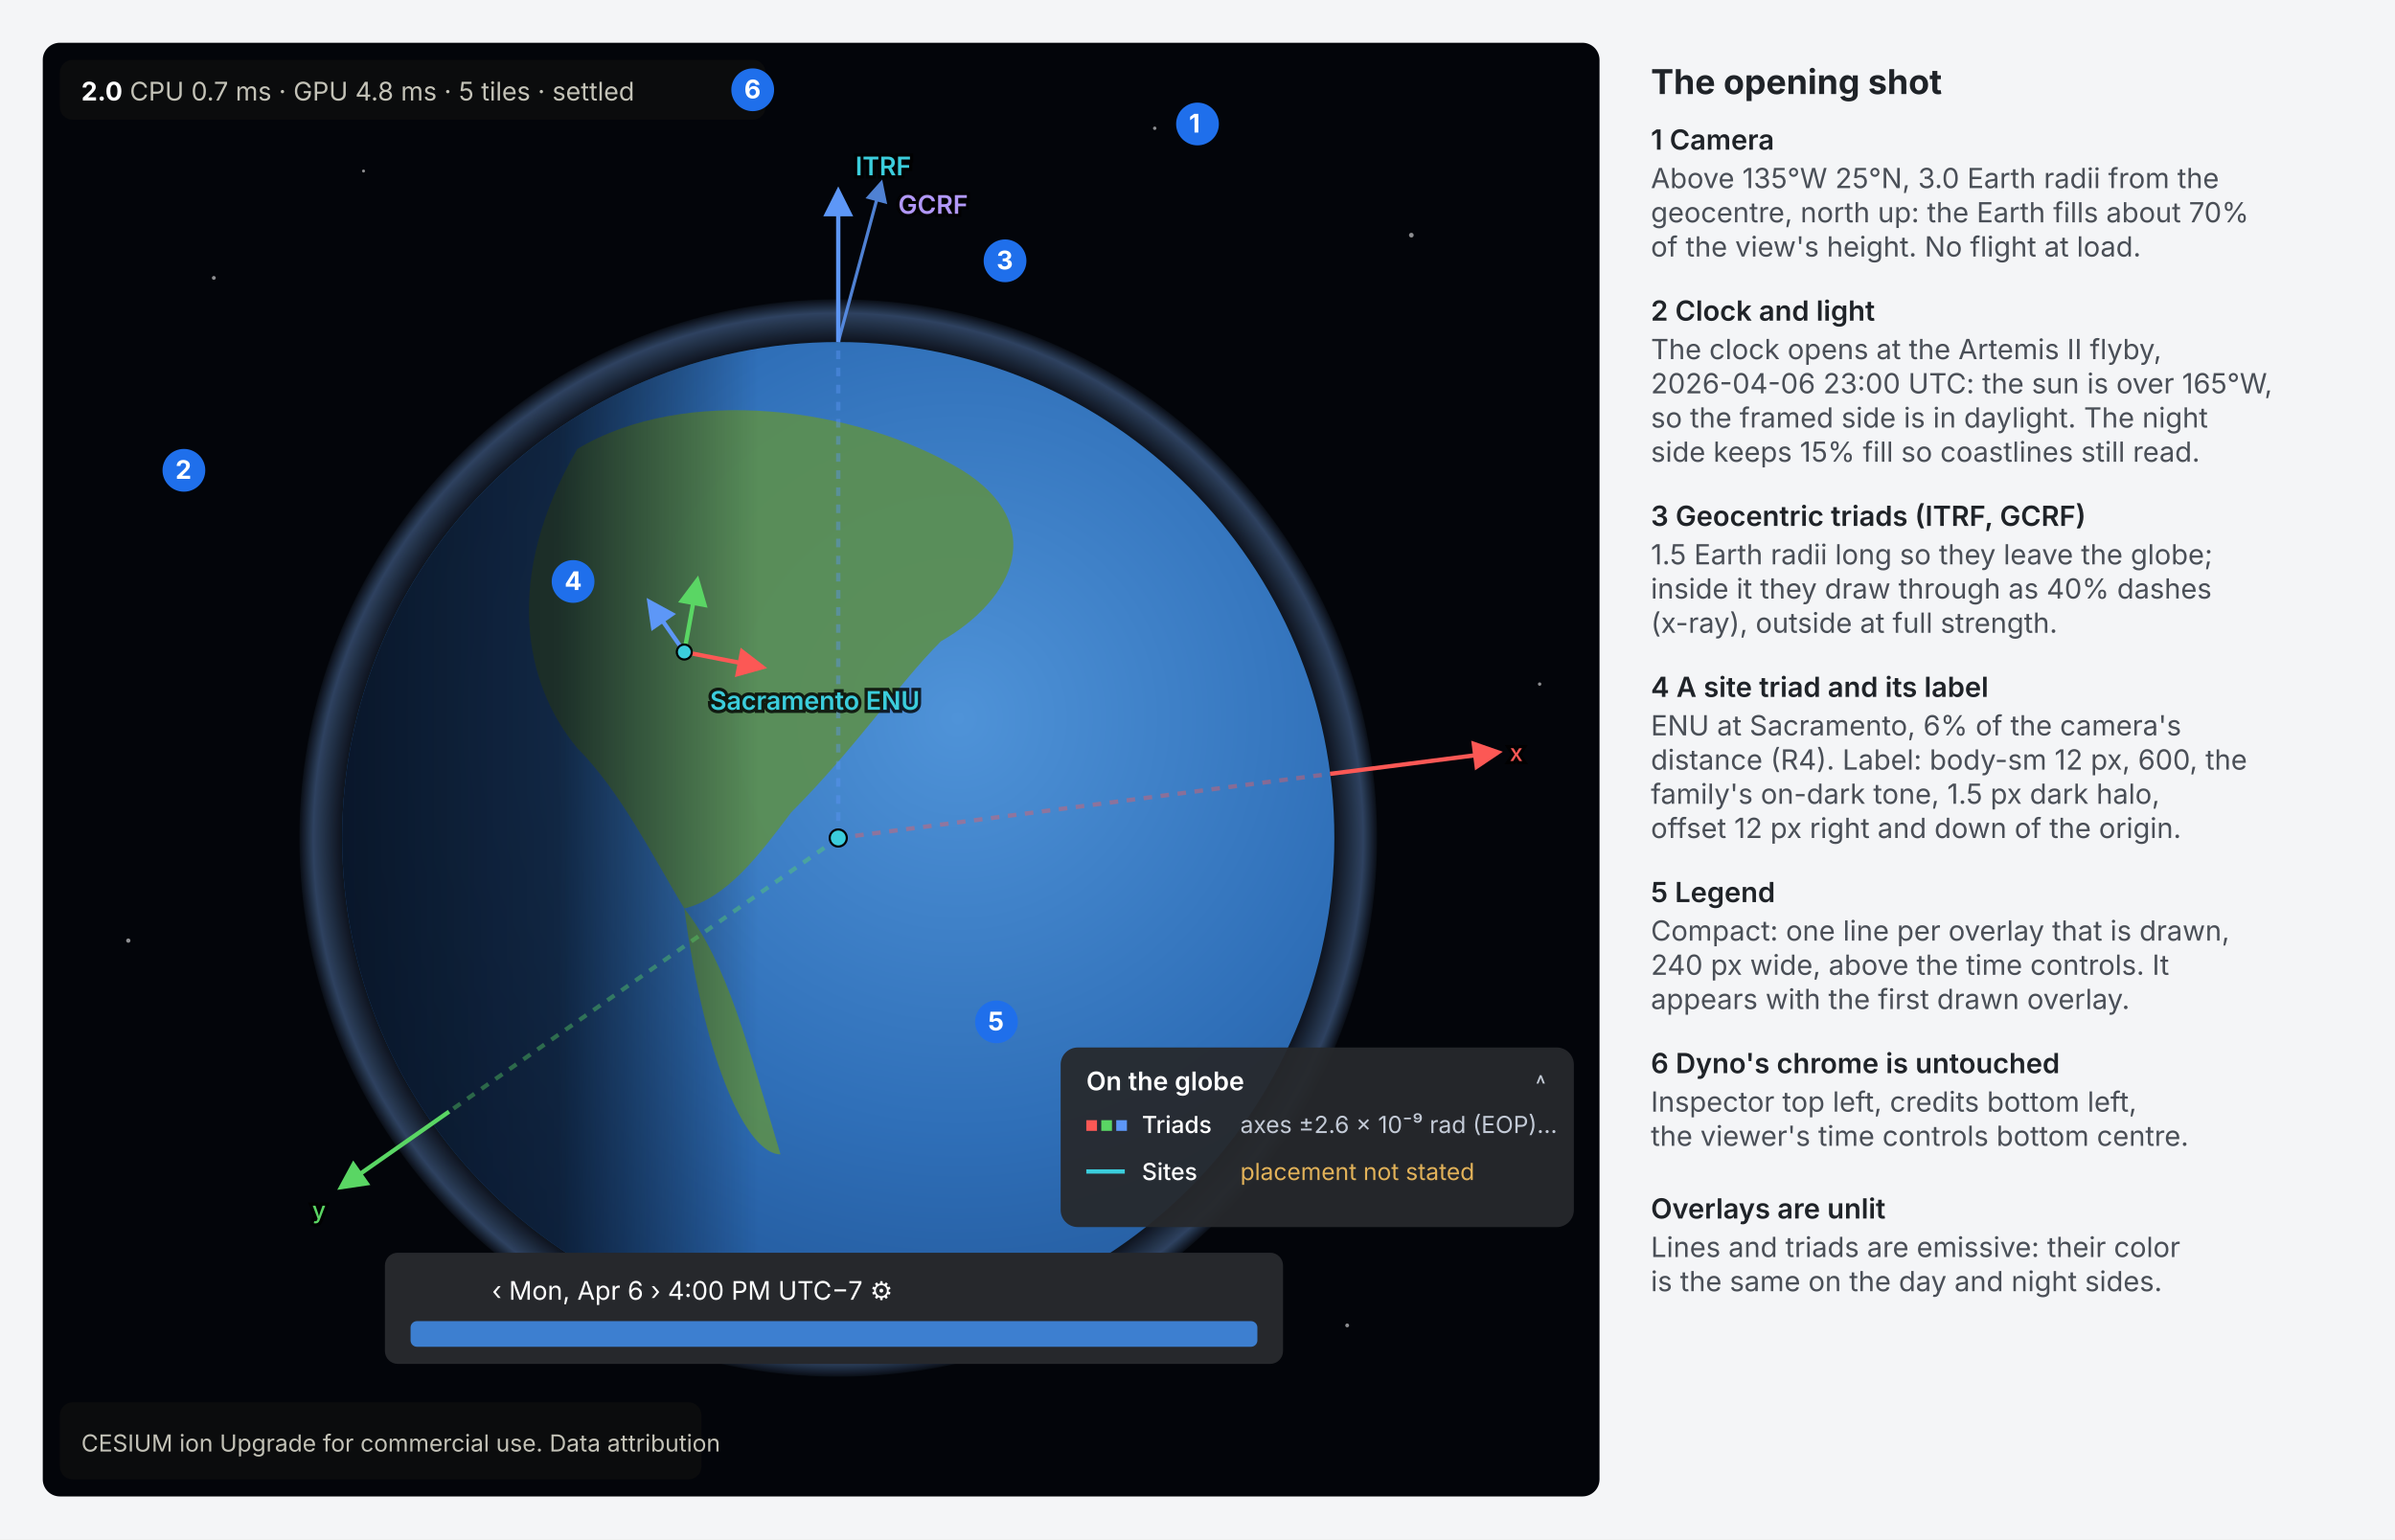
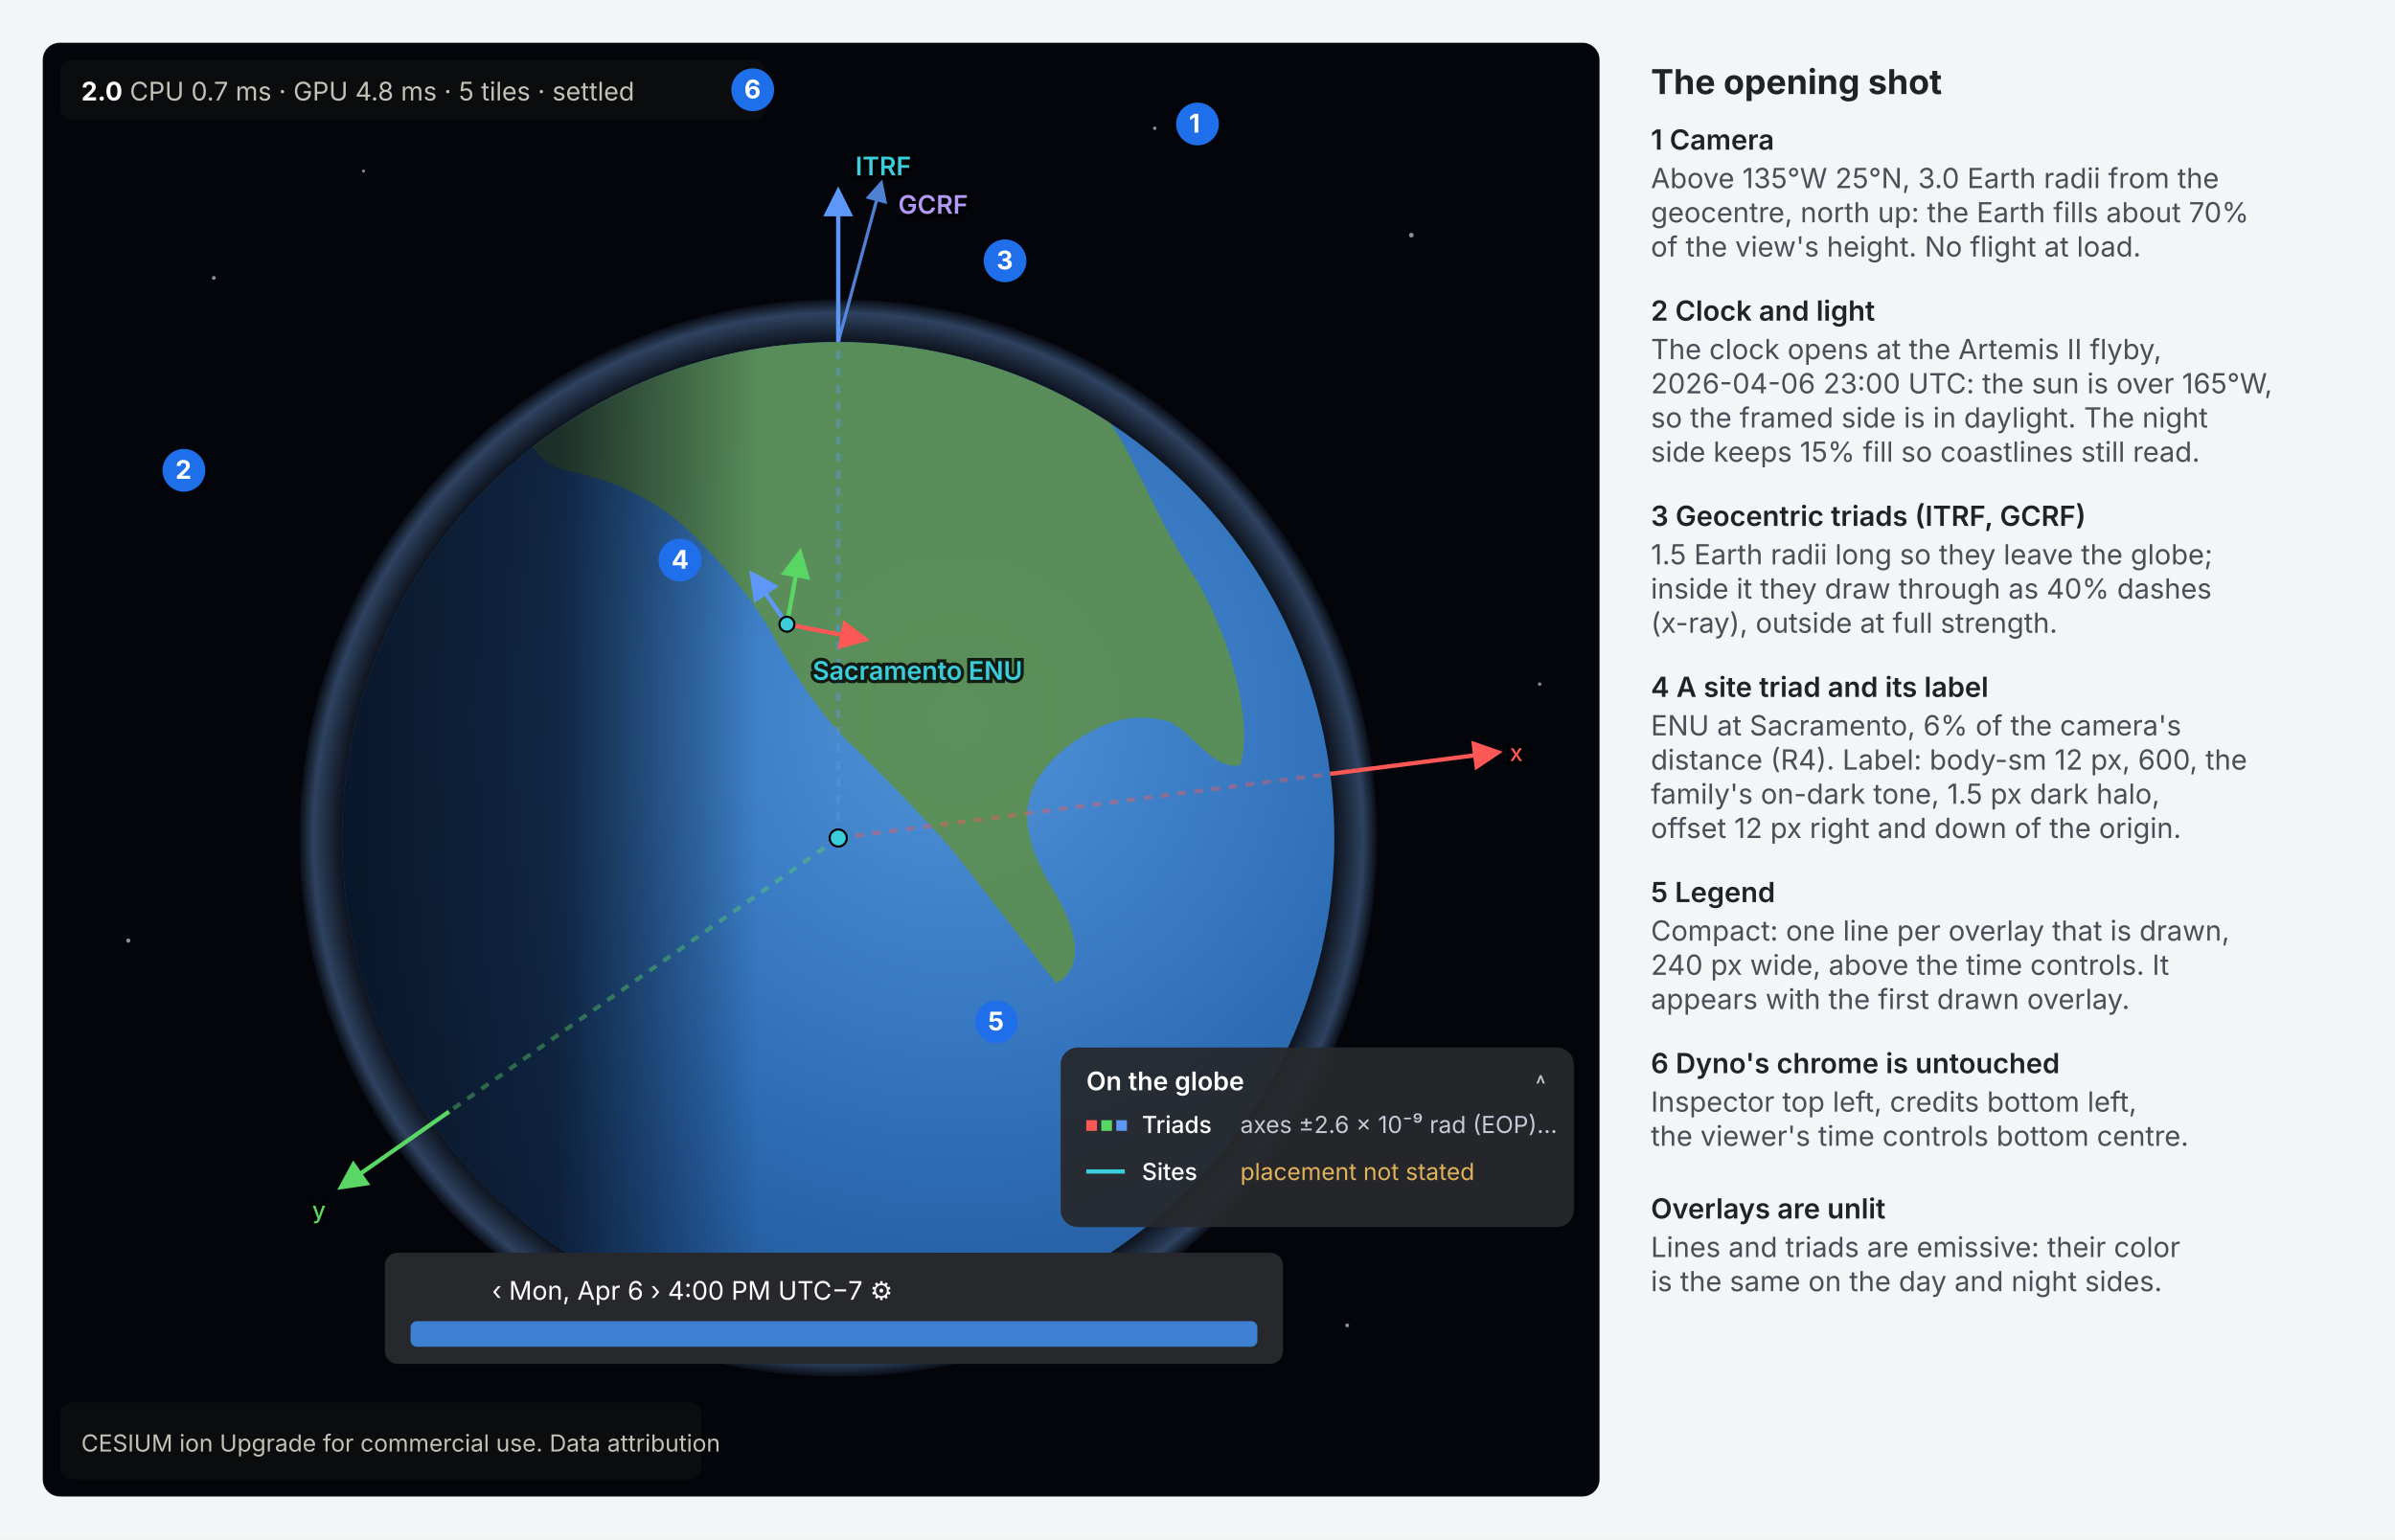
<svg xmlns="http://www.w3.org/2000/svg" viewBox="0 0 1120 720" width="1120" height="720" font-family="Inter, system-ui, sans-serif">
  <defs>
    <radialGradient id="day" cx="62%" cy="38%" r="75%">
      <stop offset="0" stop-color="#4f93d8" />
      <stop offset="0.55" stop-color="#2f6fb8" />
      <stop offset="1" stop-color="#1d4f8f" />
    </radialGradient>
    <linearGradient id="night" x1="0" x2="1" y1="0" y2="0">
      <stop offset="0" stop-color="#050b16" stop-opacity="0.85" />
      <stop offset="0.22" stop-color="#050b16" stop-opacity="0.72" />
      <stop offset="0.42" stop-color="#050b16" stop-opacity="0" />
    </linearGradient>
    <radialGradient id="atmo" cx="50%" cy="50%" r="50%">
      <stop offset="0.9" stop-color="#7fb4ff" stop-opacity="0" />
      <stop offset="0.97" stop-color="#7fb4ff" stop-opacity="0.35" />
      <stop offset="1" stop-color="#7fb4ff" stop-opacity="0" />
    </radialGradient>
    <clipPath id="globe">
      <circle cx="372" cy="372" r="232" />
    </clipPath>
    <marker id="ax" viewBox="0 0 10 10" refX="8" refY="5" markerWidth="7" markerHeight="7" orient="auto-start-reverse">
      <path d="M0 0 L10 5 L0 10 z" fill="context-stroke" />
    </marker>
  </defs>
  <rect width="1120" height="720" fill="#f4f5f7" />
  <g transform="translate(20 20)">
    <rect width="728" height="680" rx="8" fill="#03050a" />
    <g fill="#fff" opacity="0.55">
      <circle cx="80" cy="110" r="0.9" />
      <circle cx="640" cy="90" r="1.1" />
      <circle cx="700" cy="300" r="0.8" />
      <circle cx="40" cy="420" r="1" />
      <circle cx="610" cy="600" r="0.9" />
      <circle cx="150" cy="60" r="0.7" />
      <circle cx="520" cy="40" r="0.8" />
    </g>
    <circle cx="372" cy="372" r="252" fill="url(#atmo)" />
    <circle cx="372" cy="372" r="232" fill="url(#day)" />
    <g clip-path="url(#globe)" fill="#5c8f4e" opacity="0.9">
-       <path d="M250 190 C300 160 380 170 430 200 C470 225 455 260 420 280 C400 300 380 330 350 360 C335 380 320 400 300 405 C285 380 270 350 250 330 C225 300 215 250 250 190 z" />
-       <path d="M300 405 C320 430 330 470 345 520 C330 520 310 480 300 405 z" />
+       <path d="M228 172 C262 146 318 134 378 132 C430 132 470 146 498 176 C512 196 520 222 540 252 C556 280 566 318 560 338 C548 340 540 326 528 318 C510 312 494 318 478 330 C462 344 452 360 470 392 C484 414 488 432 474 440 C458 420 440 396 424 376 C406 356 392 342 380 330 C366 318 352 296 344 282 C334 262 318 244 304 230 C288 214 266 204 244 200 C232 196 222 186 228 172 z" />
    </g>
    <circle cx="372" cy="372" r="232" fill="url(#night)" clip-path="url(#globe)" />
    <g stroke-width="2" fill="none">
      <line x1="372" y1="372" x2="372" y2="140" stroke="#5d97f7" stroke-dasharray="4 4" opacity="0.4" />
      <line x1="372" y1="140" x2="372" y2="70" stroke="#5d97f7" marker-end="url(#ax)" />
      <line x1="372" y1="372" x2="602" y2="342" stroke="#fc5855" stroke-dasharray="4 4" opacity="0.4" />
      <line x1="602" y1="342" x2="680" y2="332" stroke="#fc5855" marker-end="url(#ax)" />
      <line x1="372" y1="372" x2="190" y2="500" stroke="#5ad664" stroke-dasharray="4 4" opacity="0.4" />
      <line x1="190" y1="500" x2="140" y2="535" stroke="#5ad664" marker-end="url(#ax)" />
      <line x1="372" y1="140" x2="392" y2="66" stroke="#5d97f7" stroke-width="1.5" opacity="0.85" marker-end="url(#ax)" />
    </g>
    <circle cx="372" cy="372" r="4" fill="#3bcddc" stroke="#000" stroke-width="1" />
    <g font-size="12" font-weight="600" stroke="#000" stroke-width="3" stroke-opacity="0.8" paint-order="stroke">
      <text x="380" y="62" fill="#3bcddc">ITRF</text>
      <text x="400" y="80" fill="#b298f9">GCRF</text>
      <text x="686" y="336" fill="#fc5855" font-size="11" font-weight="500">x</text>
      <text x="126" y="550" fill="#5ad664" font-size="11" font-weight="500">y</text>
    </g>
    <g stroke-width="2" fill="none">
-       <line x1="300" y1="285" x2="336" y2="292" stroke="#fc5855" marker-end="url(#ax)" />
-       <line x1="300" y1="285" x2="306" y2="252" stroke="#5ad664" marker-end="url(#ax)" />
-       <line x1="300" y1="285" x2="284" y2="262" stroke="#5d97f7" marker-end="url(#ax)" />
+       <line x1="348" y1="272" x2="384" y2="279" stroke="#fc5855" marker-end="url(#ax)" />
+       <line x1="348" y1="272" x2="354" y2="239" stroke="#5ad664" marker-end="url(#ax)" />
+       <line x1="348" y1="272" x2="332" y2="249" stroke="#5d97f7" marker-end="url(#ax)" />
    </g>
-     <circle cx="300" cy="285" r="3.5" fill="#3bcddc" stroke="#000" stroke-width="1" />
-     <text x="312" y="312" font-size="12" font-weight="600" fill="#3bcddc" stroke="#000" stroke-width="3" stroke-opacity="0.8" paint-order="stroke">Sacramento ENU</text>
+     <circle cx="348" cy="272" r="3.5" fill="#3bcddc" stroke="#000" stroke-width="1" />
+     <text x="360" y="298" font-size="12" font-weight="600" fill="#3bcddc" stroke="#000" stroke-width="3" stroke-opacity="0.8" paint-order="stroke">Sacramento ENU</text>
    <rect x="8" y="8" width="330" height="28" rx="6" fill="#0d0d0d" opacity="0.84" />
    <text x="18" y="27" font-size="12" fill="#c3c2b7">
      <tspan font-weight="700" fill="#fff">2.0</tspan>  CPU 0.7 ms · GPU 4.8 ms · 5 tiles · settled</text>
    <rect x="8" y="636" width="300" height="36" rx="6" fill="#0d0d0d" opacity="0.84" />
    <text x="18" y="659" font-size="11" fill="#c3c2b7">CESIUM ion   Upgrade for commercial use.   Data attribution</text>
    <rect x="160" y="566" width="420" height="52" rx="6" fill="#26282c" />
    <text x="210" y="588" font-size="12" fill="#fff">‹  Mon, Apr 6  ›      4:00 PM UTC−7   ⚙</text>
    <rect x="172" y="598" width="396" height="12" rx="3" fill="#3d7fd0" />
    <g transform="translate(476 470)">
      <rect width="240" height="84" rx="8" fill="#26282c" opacity="0.94" />
      <text x="12" y="20" font-size="12" font-weight="600" fill="#fff">On the globe</text>
      <text x="222" y="20" font-size="11" fill="#c3cad6">˄</text>
      <rect x="12" y="34" width="5" height="5" fill="#fc5855" />
      <rect x="19" y="34" width="5" height="5" fill="#5ad664" />
      <rect x="26" y="34" width="5" height="5" fill="#5d97f7" />
      <text x="38" y="40" font-size="11" font-weight="500" fill="#fff">Triads</text>
      <text x="84" y="40" font-size="11" fill="#c3cad6">axes ±2.6 × 10⁻⁹ rad (EOP)…</text>
      <line x1="12" y1="58" x2="30" y2="58" stroke="#3bcddc" stroke-width="2" />
      <text x="38" y="62" font-size="11" font-weight="500" fill="#fff">Sites</text>
      <text x="84" y="62" font-size="11" fill="#e2b259">placement not stated</text>
    </g>
  </g>
  <g font-size="13" fill="#1f2328">
    <text x="772" y="44" font-size="16" font-weight="700">The opening shot</text>
    <g transform="translate(772 70)">
      <text font-weight="600">1  Camera</text>
      <text y="18" fill="#4a4f57">Above 135°W 25°N, 3.0 Earth radii from the</text>
      <text y="34" fill="#4a4f57">geocentre, north up: the Earth fills about 70%</text>
      <text y="50" fill="#4a4f57">of the view's height. No flight at load.</text>
      <text y="80" font-weight="600">2  Clock and light</text>
      <text y="98" fill="#4a4f57">The clock opens at the Artemis II flyby,</text>
      <text y="114" fill="#4a4f57">2026-04-06 23:00 UTC: the sun is over 165°W,</text>
      <text y="130" fill="#4a4f57">so the framed side is in daylight. The night</text>
      <text y="146" fill="#4a4f57">side keeps 15% fill so coastlines still read.</text>
      <text y="176" font-weight="600">3  Geocentric triads (ITRF, GCRF)</text>
      <text y="194" fill="#4a4f57">1.5 Earth radii long so they leave the globe;</text>
      <text y="210" fill="#4a4f57">inside it they draw through as 40% dashes</text>
      <text y="226" fill="#4a4f57">(x-ray), outside at full strength.</text>
      <text y="256" font-weight="600">4  A site triad and its label</text>
      <text y="274" fill="#4a4f57">ENU at Sacramento, 6% of the camera's</text>
      <text y="290" fill="#4a4f57">distance (R4). Label: body-sm 12 px, 600, the</text>
      <text y="306" fill="#4a4f57">family's on-dark tone, 1.5 px dark halo,</text>
      <text y="322" fill="#4a4f57">offset 12 px right and down of the origin.</text>
      <text y="352" font-weight="600">5  Legend</text>
      <text y="370" fill="#4a4f57">Compact: one line per overlay that is drawn,</text>
      <text y="386" fill="#4a4f57">240 px wide, above the time controls. It</text>
      <text y="402" fill="#4a4f57">appears with the first drawn overlay.</text>
      <text y="432" font-weight="600">6  Dyno's chrome is untouched</text>
      <text y="450" fill="#4a4f57">Inspector top left, credits bottom left,</text>
      <text y="466" fill="#4a4f57">the viewer's time controls bottom centre.</text>
      <text y="500" font-weight="600">Overlays are unlit</text>
      <text y="518" fill="#4a4f57">Lines and triads are emissive: their color</text>
      <text y="534" fill="#4a4f57">is the same on the day and night sides.</text>
    </g>
  </g>
  <g font-size="12" font-weight="700" fill="#fff">
    <circle cx="560" cy="58" r="10" fill="#1f6feb" />
    <text x="556" y="62">1</text>
    <circle cx="86" cy="220" r="10" fill="#1f6feb" />
    <text x="82" y="224">2</text>
    <circle cx="470" cy="122" r="10" fill="#1f6feb" />
    <text x="466" y="126">3</text>
-     <circle cx="268" cy="272" r="10" fill="#1f6feb" />
-     <text x="264" y="276">4</text>
+     <circle cx="318" cy="262" r="10" fill="#1f6feb" />
+     <text x="314" y="266">4</text>
    <circle cx="466" cy="478" r="10" fill="#1f6feb" />
    <text x="462" y="482">5</text>
    <circle cx="352" cy="42" r="10" fill="#1f6feb" />
    <text x="348" y="46">6</text>
  </g>
</svg>
